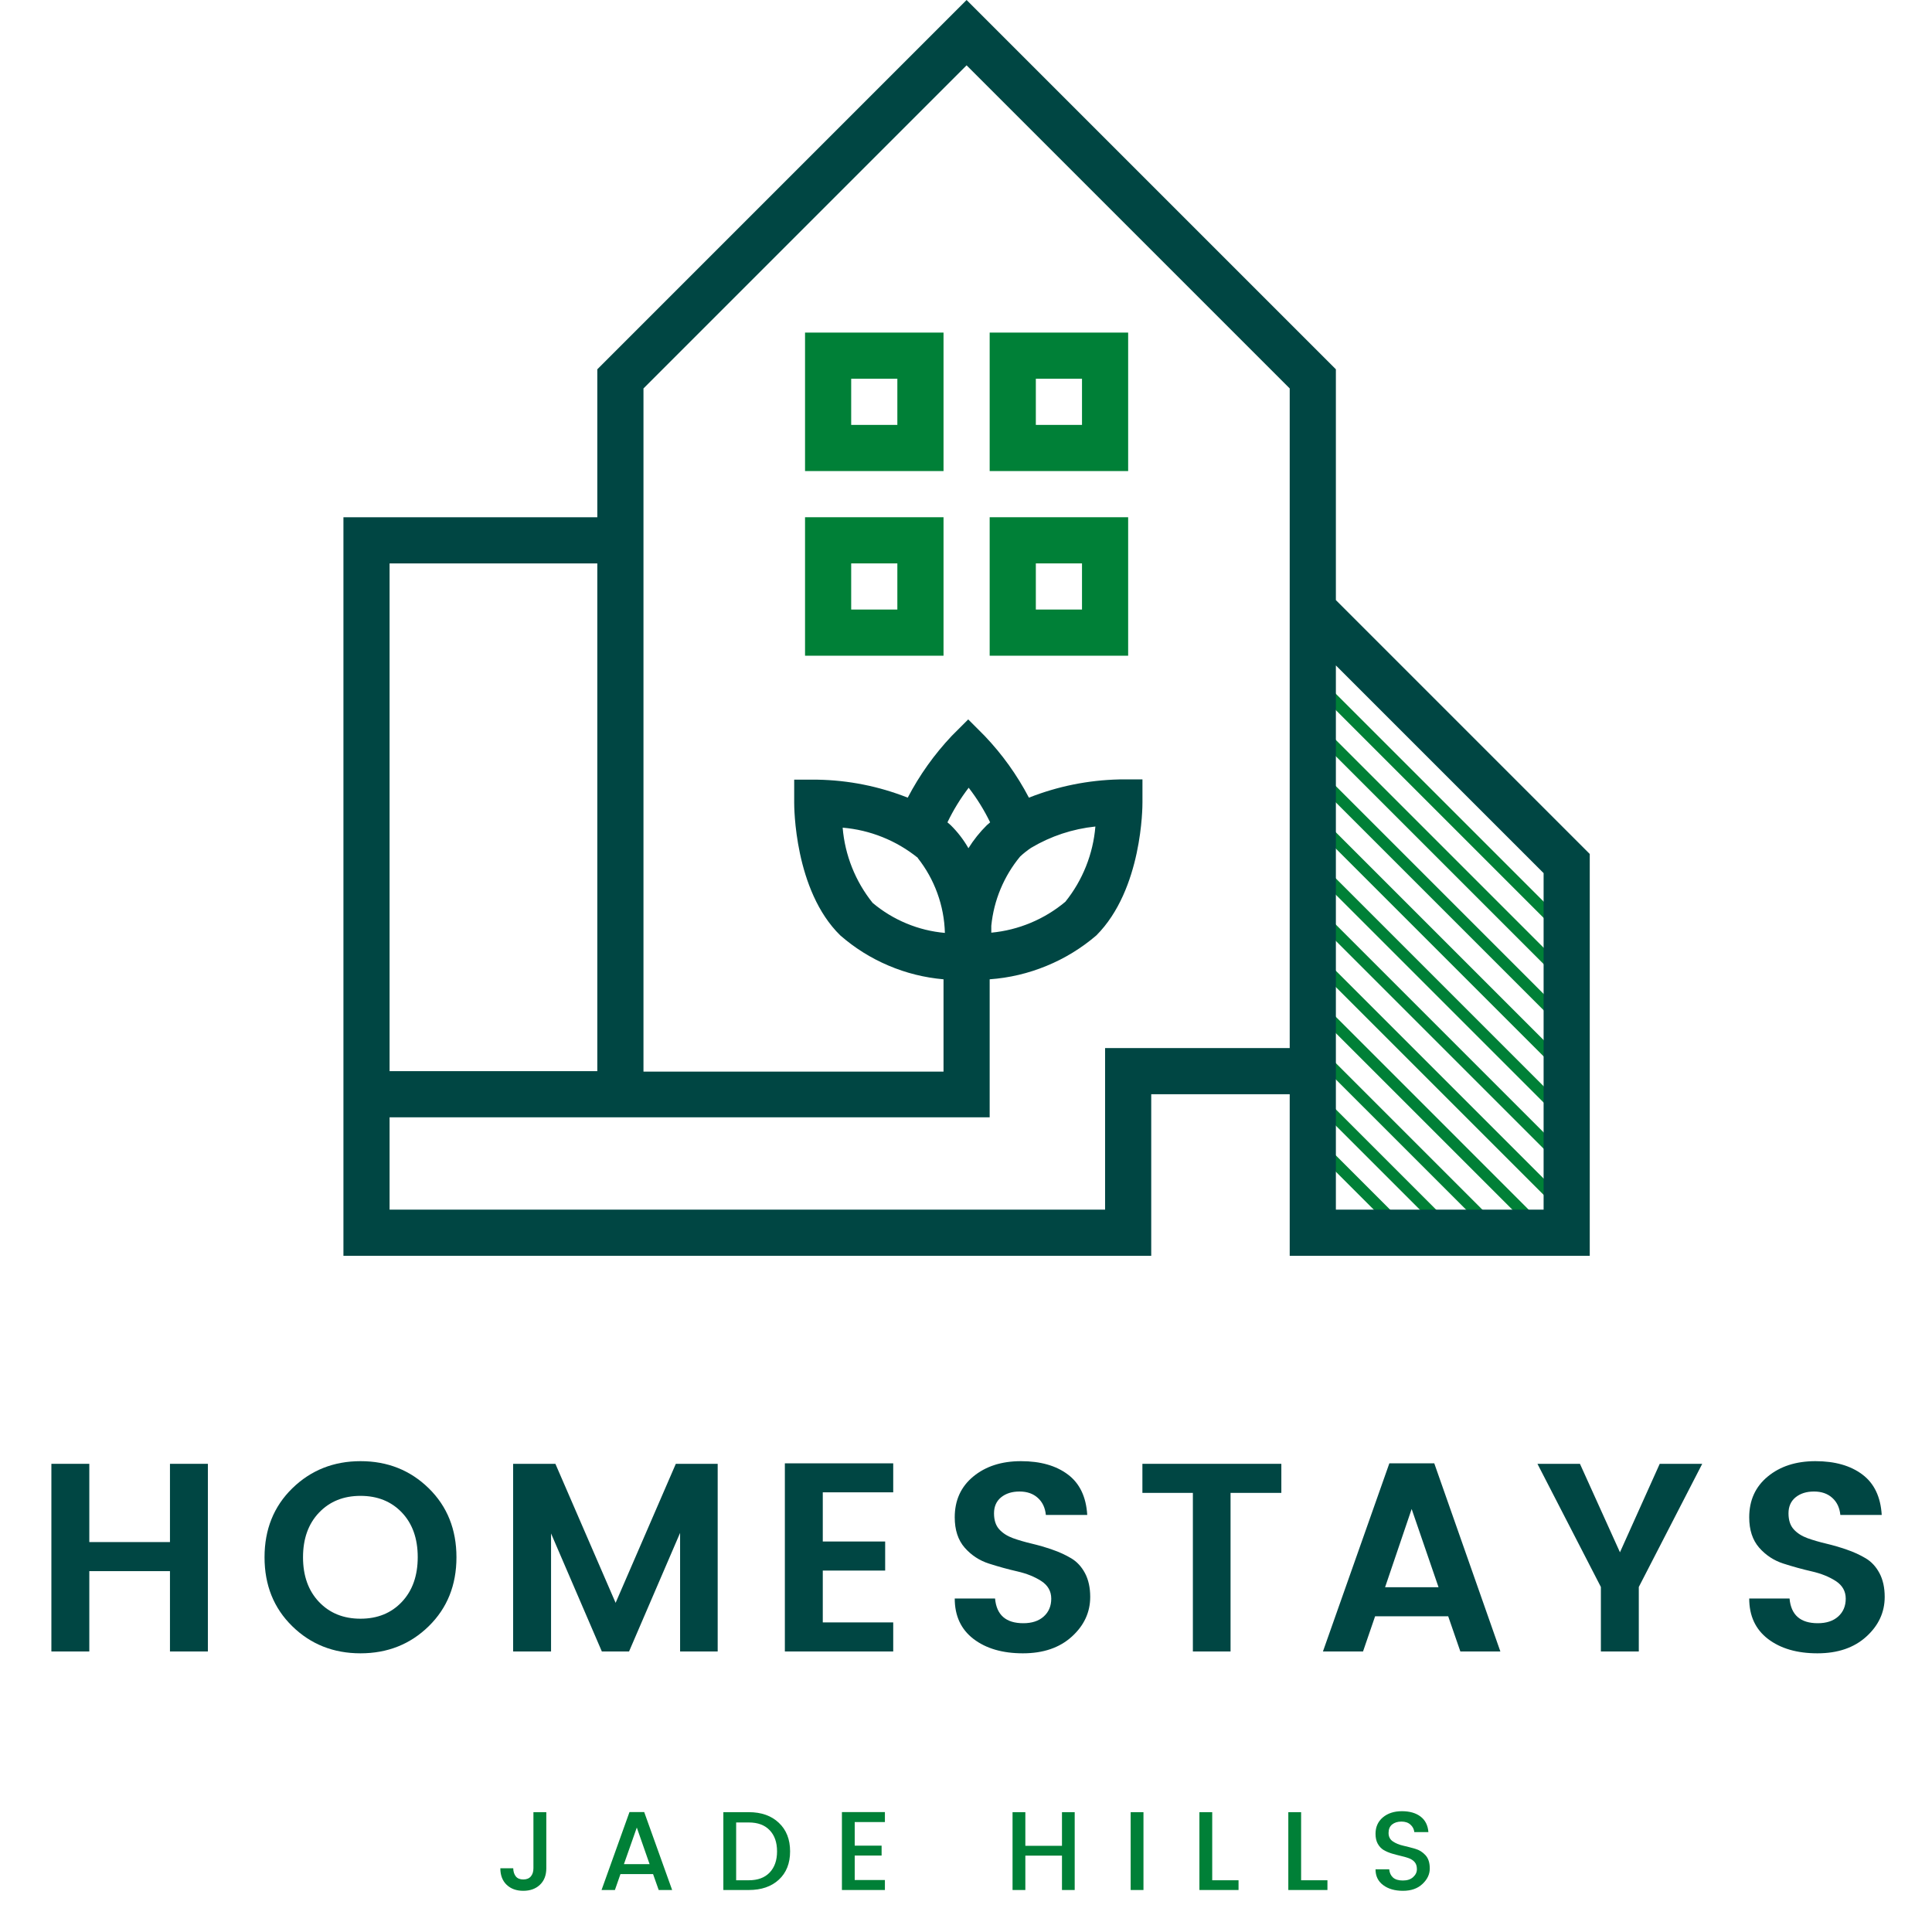
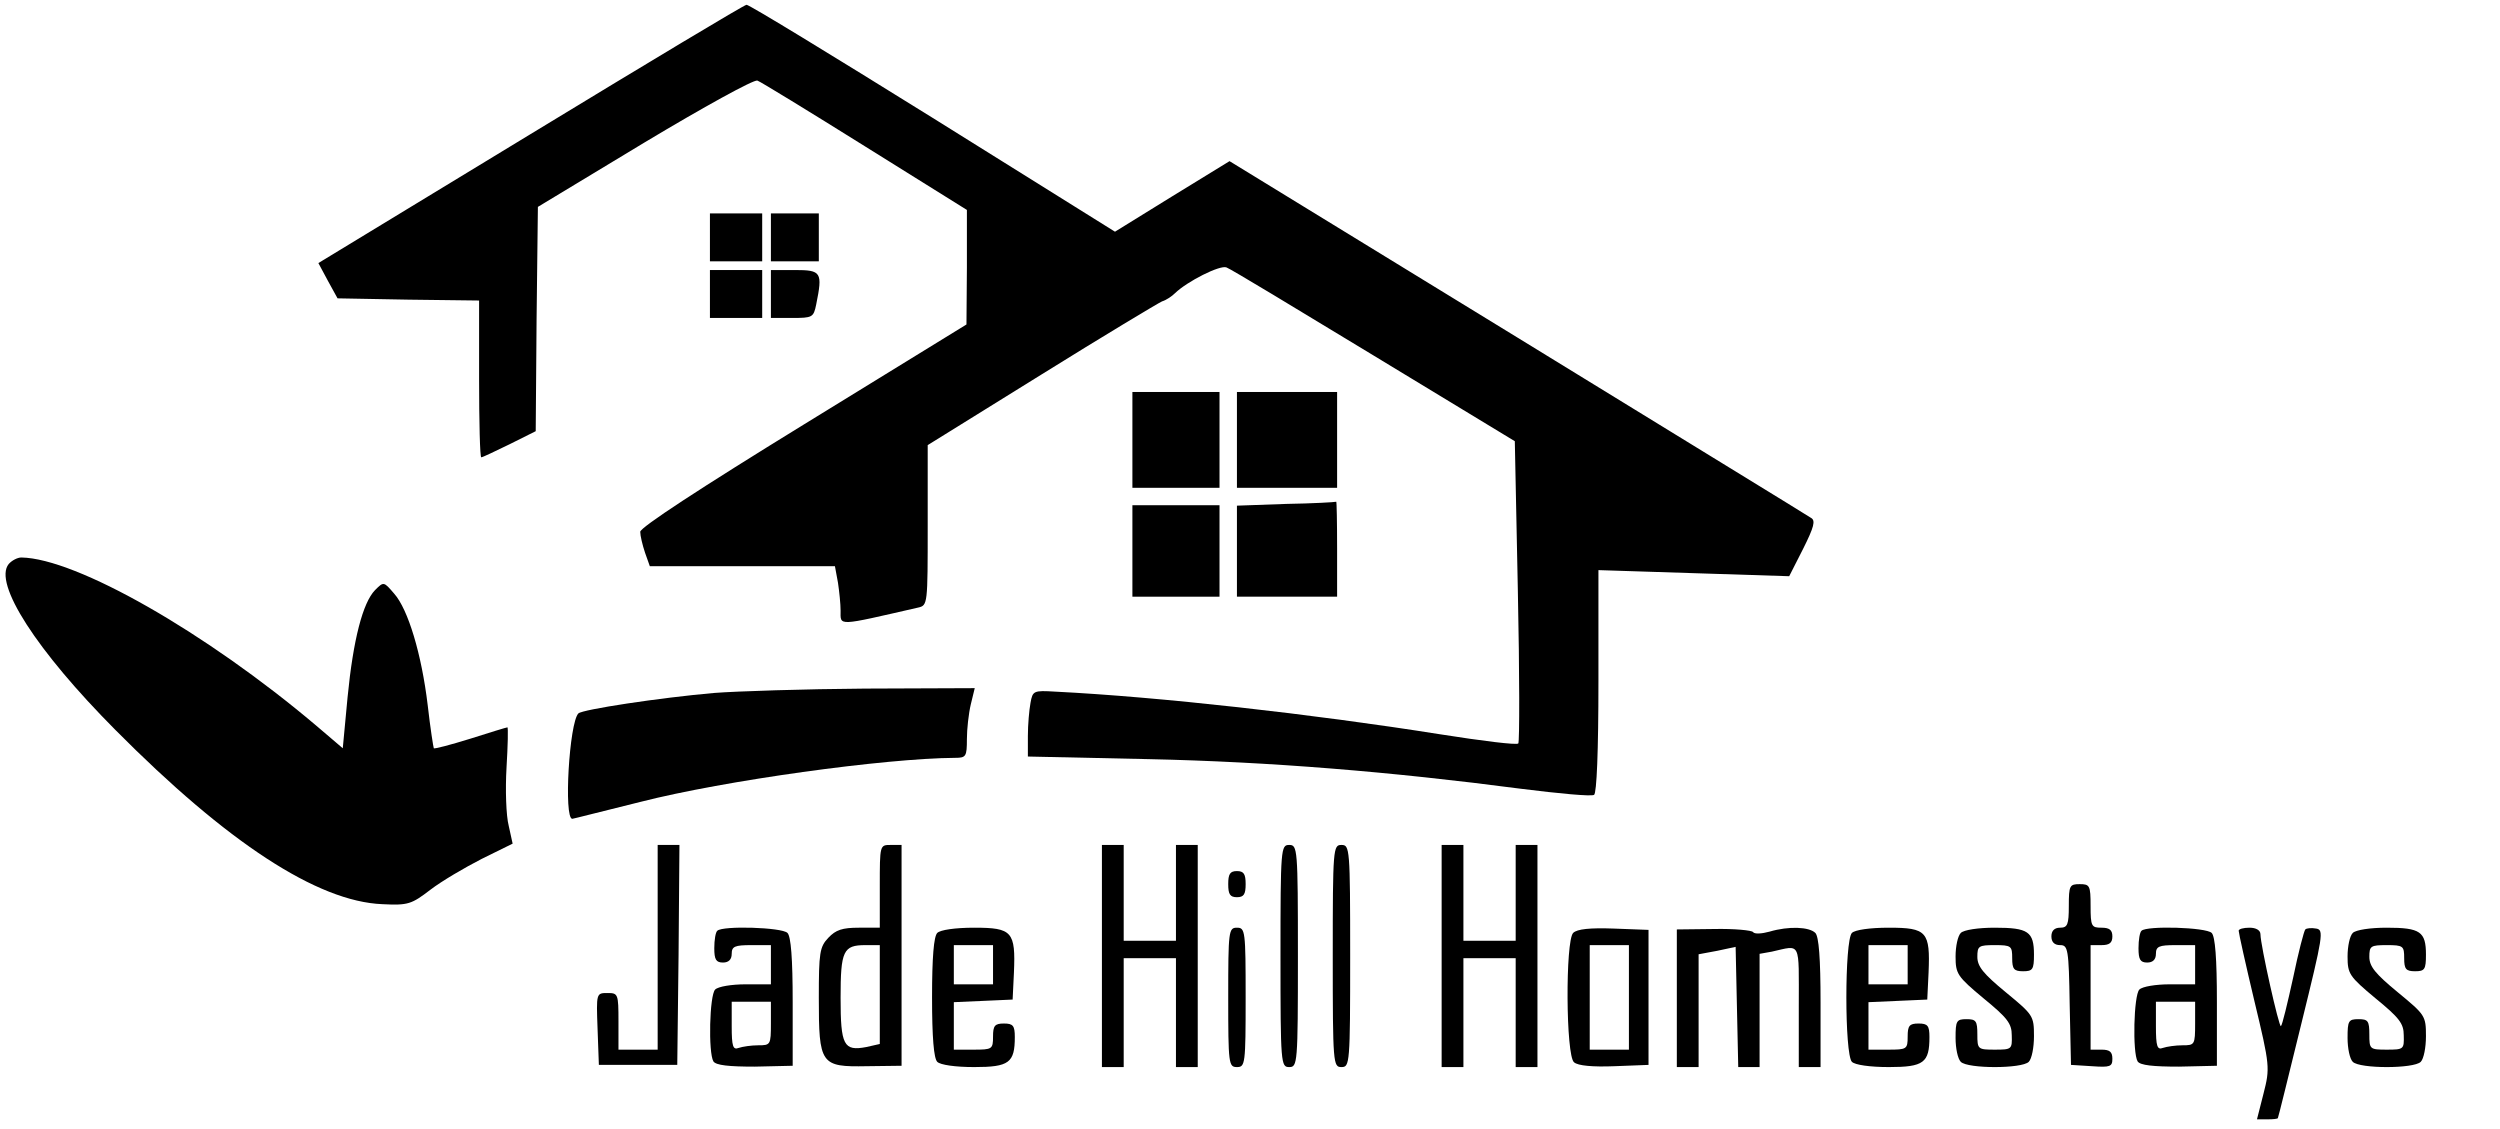
- <svg xmlns="http://www.w3.org/2000/svg" xmlns:xlink="http://www.w3.org/1999/xlink" contentScriptType="text/ecmascript" width="375" zoomAndPan="magnify" contentStyleType="text/css" viewBox="0 0 375 375" height="375" preserveAspectRatio="xMidYMid meet" version="1.0">
-   <defs>
-     <g>
-       <g id="glyph-0-0" />
-       <g id="glyph-0-1">
-         <path d="M 26.922 -36.422 L 34.281 -36.422 L 34.281 0 L 26.922 0 L 26.922 -15.594 L 11.266 -15.594 L 11.266 0 L 3.906 0 L 3.906 -36.422 L 11.266 -36.422 L 11.266 -21.234 L 26.922 -21.234 Z M 26.922 -36.422 " />
-       </g>
-       <g id="glyph-0-2">
-         <path d="M 28.531 -9.625 C 30.582 -11.801 31.609 -14.695 31.609 -18.312 C 31.609 -21.926 30.582 -24.812 28.531 -26.969 C 26.477 -29.125 23.801 -30.203 20.5 -30.203 C 17.195 -30.203 14.508 -29.113 12.438 -26.938 C 10.375 -24.77 9.344 -21.883 9.344 -18.281 C 9.344 -14.688 10.375 -11.801 12.438 -9.625 C 14.508 -7.445 17.195 -6.359 20.5 -6.359 C 23.801 -6.359 26.477 -7.445 28.531 -9.625 Z M 20.5 0.359 C 15.25 0.359 10.832 -1.395 7.25 -4.906 C 3.664 -8.414 1.875 -12.875 1.875 -18.281 C 1.875 -23.695 3.672 -28.16 7.266 -31.672 C 10.867 -35.18 15.285 -36.938 20.516 -36.938 C 25.754 -36.938 30.164 -35.18 33.75 -31.672 C 37.332 -28.16 39.125 -23.695 39.125 -18.281 C 39.125 -12.875 37.332 -8.414 33.75 -4.906 C 30.164 -1.395 25.75 0.359 20.5 0.359 Z M 20.5 0.359 " />
-       </g>
-       <g id="glyph-0-3">
-         <path d="M 43.609 -36.422 L 43.609 0 L 36.312 0 L 36.312 -23.016 L 26.406 0 L 21.125 0 L 11.266 -22.906 L 11.266 0 L 3.906 0 L 3.906 -36.422 L 12.109 -36.422 L 23.797 -9.438 L 35.484 -36.422 Z M 43.609 -36.422 " />
-       </g>
-       <g id="glyph-0-4">
-         <path d="M 24.938 -36.516 L 24.938 -30.891 L 11.266 -30.891 L 11.266 -21.344 L 23.375 -21.344 L 23.375 -15.703 L 11.266 -15.703 L 11.266 -5.641 L 24.938 -5.641 L 24.938 0 L 3.906 0 L 3.906 -36.516 Z M 24.938 -36.516 " />
-       </g>
-       <g id="glyph-0-5">
-         <path d="M 15.703 -31.047 C 14.242 -31.047 13.051 -30.672 12.125 -29.922 C 11.207 -29.172 10.75 -28.133 10.75 -26.812 C 10.75 -25.488 11.086 -24.453 11.766 -23.703 C 12.441 -22.961 13.336 -22.391 14.453 -21.984 C 15.566 -21.586 16.785 -21.234 18.109 -20.922 C 19.43 -20.609 20.75 -20.223 22.062 -19.766 C 23.383 -19.316 24.602 -18.758 25.719 -18.094 C 26.832 -17.438 27.727 -16.473 28.406 -15.203 C 29.082 -13.93 29.422 -12.395 29.422 -10.594 C 29.422 -7.602 28.227 -5.031 25.844 -2.875 C 23.469 -0.719 20.305 0.359 16.359 0.359 C 12.41 0.359 9.219 -0.566 6.781 -2.422 C 4.344 -4.285 3.125 -6.906 3.125 -10.281 L 10.953 -10.281 C 11.234 -7.082 13.062 -5.484 16.438 -5.484 C 18.102 -5.484 19.422 -5.914 20.391 -6.781 C 21.367 -7.656 21.859 -8.812 21.859 -10.25 C 21.859 -11.695 21.211 -12.836 19.922 -13.672 C 18.641 -14.504 17.082 -15.129 15.25 -15.547 C 13.426 -15.961 11.594 -16.469 9.75 -17.062 C 7.906 -17.656 6.336 -18.688 5.047 -20.156 C 3.766 -21.633 3.125 -23.594 3.125 -26.031 C 3.125 -29.332 4.32 -31.973 6.719 -33.953 C 9.125 -35.941 12.211 -36.938 15.984 -36.938 C 19.766 -36.938 22.801 -36.07 25.094 -34.344 C 27.383 -32.625 28.633 -30.008 28.844 -26.5 L 20.812 -26.5 C 20.676 -27.895 20.156 -29 19.25 -29.812 C 18.344 -30.633 17.16 -31.047 15.703 -31.047 Z M 15.703 -31.047 " />
-       </g>
-       <g id="glyph-0-6">
-         <path d="M 1.781 -30.781 L 1.781 -36.422 L 28.75 -36.422 L 28.75 -30.781 L 18.891 -30.781 L 18.891 0 L 11.578 0 L 11.578 -30.781 Z M 1.781 -30.781 " />
-       </g>
-       <g id="glyph-0-7">
-         <path d="M 27.812 0 L 25.453 -6.828 L 11.266 -6.828 L 8.922 0 L 1.141 0 L 14.031 -36.516 L 22.75 -36.516 L 35.578 0 Z M 13.203 -12.469 L 23.578 -12.469 L 18.359 -27.656 Z M 13.203 -12.469 " />
-       </g>
-       <g id="glyph-0-8">
-         <path d="M 20.453 0 L 13.094 0 L 13.094 -12.516 L 0.781 -36.422 L 9.031 -36.422 L 16.797 -19.25 L 24.516 -36.422 L 32.766 -36.422 L 20.453 -12.516 Z M 20.453 0 " />
-       </g>
-       <g id="glyph-1-0" />
-       <g id="glyph-1-1">
-         <path d="M 7.375 -4.219 L 7.375 -15.109 L 9.875 -15.109 L 9.875 -4.219 C 9.875 -2.863 9.461 -1.797 8.641 -1.016 C 7.816 -0.234 6.738 0.156 5.406 0.156 C 4.07 0.156 2.992 -0.234 2.172 -1.016 C 1.359 -1.797 0.953 -2.863 0.953 -4.219 L 3.453 -4.219 C 3.473 -3.551 3.645 -3.02 3.969 -2.625 C 4.289 -2.238 4.77 -2.047 5.406 -2.047 C 6.051 -2.047 6.539 -2.242 6.875 -2.641 C 7.207 -3.035 7.375 -3.562 7.375 -4.219 Z M 7.375 -4.219 " />
-       </g>
-       <g id="glyph-1-2">
-         <path d="M 11.828 0 L 10.734 -3.094 L 4.406 -3.094 L 3.328 0 L 0.734 0 L 6.156 -15.125 L 9.016 -15.125 L 14.438 0 Z M 5.078 -5.016 L 10.062 -5.016 L 7.578 -12.125 Z M 5.078 -5.016 " />
-       </g>
-       <g id="glyph-1-3">
-         <path d="M 4.109 -1.891 L 6.562 -1.891 C 8.312 -1.891 9.66 -2.391 10.609 -3.391 C 11.566 -4.391 12.047 -5.758 12.047 -7.5 C 12.047 -9.25 11.566 -10.617 10.609 -11.609 C 9.66 -12.609 8.312 -13.109 6.562 -13.109 L 4.109 -13.109 Z M 6.562 -15.109 C 9 -15.109 10.941 -14.422 12.391 -13.047 C 13.848 -11.68 14.578 -9.832 14.578 -7.5 C 14.578 -5.176 13.848 -3.344 12.391 -2 C 10.941 -0.664 9 0 6.562 0 L 1.625 0 L 1.625 -15.109 Z M 6.562 -15.109 " />
-       </g>
-       <g id="glyph-1-4">
-         <path d="M 9.969 -15.125 L 9.969 -13.188 L 4.109 -13.188 L 4.109 -8.609 L 9.328 -8.609 L 9.328 -6.688 L 4.109 -6.688 L 4.109 -1.938 L 9.969 -1.938 L 9.969 0 L 1.625 0 L 1.625 -15.125 Z M 9.969 -15.125 " />
-       </g>
-       <g id="glyph-1-5" />
-       <g id="glyph-1-6">
-         <path d="M 11.219 -15.109 L 13.688 -15.109 L 13.688 0 L 11.219 0 L 11.219 -6.672 L 4.109 -6.672 L 4.109 0 L 1.625 0 L 1.625 -15.109 L 4.109 -15.109 L 4.109 -8.578 L 11.219 -8.578 Z M 11.219 -15.109 " />
-       </g>
-       <g id="glyph-1-7">
-         <path d="M 1.625 0 L 1.625 -15.109 L 4.109 -15.109 L 4.109 0 Z M 1.625 0 " />
-       </g>
-       <g id="glyph-1-8">
-         <path d="M 1.625 -15.109 L 4.109 -15.109 L 4.109 -1.891 L 9.219 -1.891 L 9.219 0 L 1.625 0 Z M 1.625 -15.109 " />
-       </g>
-       <g id="glyph-1-9">
-         <path d="M 6.328 -13.281 C 5.586 -13.281 4.984 -13.094 4.516 -12.719 C 4.055 -12.344 3.828 -11.797 3.828 -11.078 C 3.828 -10.359 4.102 -9.812 4.656 -9.438 C 5.207 -9.062 5.875 -8.785 6.656 -8.609 C 7.438 -8.43 8.219 -8.227 9 -8 C 9.781 -7.781 10.445 -7.363 11 -6.75 C 11.551 -6.145 11.828 -5.285 11.828 -4.172 C 11.828 -3.055 11.352 -2.055 10.406 -1.172 C 9.469 -0.285 8.207 0.156 6.625 0.156 C 5.051 0.156 3.77 -0.211 2.781 -0.953 C 1.789 -1.691 1.297 -2.711 1.297 -4.016 L 3.953 -4.016 C 4.016 -3.348 4.258 -2.816 4.688 -2.422 C 5.125 -2.035 5.766 -1.844 6.609 -1.844 C 7.453 -1.844 8.113 -2.062 8.594 -2.5 C 9.082 -2.938 9.328 -3.453 9.328 -4.047 C 9.328 -4.641 9.176 -5.102 8.875 -5.438 C 8.582 -5.77 8.195 -6.02 7.719 -6.188 C 7.25 -6.352 6.734 -6.5 6.172 -6.625 C 5.609 -6.758 5.039 -6.91 4.469 -7.078 C 3.895 -7.254 3.367 -7.477 2.891 -7.75 C 2.422 -8.031 2.035 -8.438 1.734 -8.969 C 1.441 -9.5 1.297 -10.145 1.297 -10.906 C 1.297 -12.227 1.77 -13.289 2.719 -14.094 C 3.676 -14.895 4.91 -15.297 6.422 -15.297 C 7.93 -15.297 9.141 -14.945 10.047 -14.25 C 10.953 -13.562 11.457 -12.555 11.562 -11.234 L 8.828 -11.234 C 8.766 -11.816 8.516 -12.301 8.078 -12.688 C 7.648 -13.082 7.066 -13.281 6.328 -13.281 Z M 6.328 -13.281 " />
-       </g>
-     </g>
-     <clipPath id="clip-0">
-       <path d="M 66 0 L 309 0 L 309 243.75 L 66 243.75 Z M 66 0 " clip-rule="nonzero" />
-     </clipPath>
-   </defs>
-   <path fill="rgb(0%, 50.2%, 21.57%)" d="M 254.012 132.559 L 255.598 130.977 L 304.887 180.266 L 303.305 181.848 Z M 254.012 132.559 " fill-opacity="1" fill-rule="nonzero" />
-   <path fill="rgb(0%, 50.2%, 21.57%)" d="M 254.031 141.539 L 255.617 139.953 L 304.906 189.242 L 303.32 190.828 Z M 254.031 141.539 " fill-opacity="1" fill-rule="nonzero" />
-   <path fill="rgb(0%, 50.2%, 21.57%)" d="M 254.051 150.52 L 255.637 148.934 L 304.926 198.227 L 303.34 199.809 Z M 254.051 150.52 " fill-opacity="1" fill-rule="nonzero" />
-   <path fill="rgb(0%, 50.2%, 21.57%)" d="M 254.027 159.453 L 255.609 157.867 L 304.898 207.156 L 303.316 208.742 Z M 254.027 159.453 " fill-opacity="1" fill-rule="nonzero" />
-   <path fill="rgb(0%, 50.2%, 21.57%)" d="M 254.043 168.43 L 255.629 166.848 L 304.918 216.137 L 303.336 217.719 Z M 254.043 168.43 " fill-opacity="1" fill-rule="nonzero" />
-   <path fill="rgb(0%, 50.2%, 21.57%)" d="M 254.02 177.363 L 255.602 175.777 L 304.891 225.07 L 303.309 226.652 Z M 254.02 177.363 " fill-opacity="1" fill-rule="nonzero" />
-   <path fill="rgb(0%, 50.2%, 21.57%)" d="M 254.039 186.34 L 255.621 184.758 L 304.91 234.047 L 303.328 235.633 Z M 254.039 186.34 " fill-opacity="1" fill-rule="nonzero" />
-   <path fill="rgb(0%, 50.2%, 21.57%)" d="M 254.004 195.254 L 255.59 193.668 L 300.379 238.461 L 298.797 240.043 Z M 254.004 195.254 " fill-opacity="1" fill-rule="nonzero" />
-   <path fill="rgb(0%, 50.2%, 21.57%)" d="M 254.02 204.25 L 255.602 202.668 L 291.43 238.496 L 289.848 240.078 Z M 254.02 204.25 " fill-opacity="1" fill-rule="nonzero" />
-   <path fill="rgb(0%, 50.2%, 21.57%)" d="M 254.008 213.215 L 255.59 211.633 L 282.484 238.527 L 280.902 240.109 Z M 254.008 213.215 " fill-opacity="1" fill-rule="nonzero" />
-   <path fill="rgb(0%, 50.2%, 21.57%)" d="M 254.023 222.168 L 255.609 220.582 L 273.539 238.512 L 271.953 240.098 Z M 254.023 222.168 " fill-opacity="1" fill-rule="nonzero" />
-   <g clip-path="url(#clip-0)">
-     <path fill="rgb(0%, 27.449%, 26.27%)" d="M 259.293 116.477 L 259.293 71.68 L 187.613 0 L 115.938 71.68 L 115.938 100.395 L 66.66 100.395 L 66.66 243.75 L 223.453 243.75 L 223.453 212.391 L 250.332 212.391 L 250.332 243.75 L 308.57 243.75 L 308.57 165.754 Z M 115.938 109.355 L 115.938 207.91 L 75.617 207.91 L 75.617 109.355 Z M 214.496 203.43 L 214.496 234.789 L 75.617 234.789 L 75.617 216.871 L 192.094 216.871 L 192.094 190.082 C 195.91 189.805 199.586 188.938 203.125 187.48 C 206.664 186.027 209.887 184.055 212.793 181.57 C 221.75 172.609 221.75 156.48 221.75 155.766 L 221.75 151.285 L 217.273 151.285 C 211.207 151.426 205.355 152.605 199.711 154.824 C 197.406 150.418 194.539 146.418 191.109 142.82 L 187.93 139.637 L 184.746 142.82 C 181.344 146.426 178.488 150.426 176.191 154.824 C 170.547 152.602 164.695 151.438 158.629 151.332 L 154.152 151.332 L 154.152 155.809 C 154.152 156.48 154.152 172.832 163.109 181.57 C 165.914 184.012 169.023 185.961 172.445 187.414 C 175.867 188.871 179.43 189.758 183.137 190.082 L 183.137 208 L 124.898 208 L 124.898 75.395 L 187.613 12.68 L 250.332 75.395 L 250.332 203.43 Z M 192.41 181.031 L 192.41 179.688 C 192.656 177.219 193.254 174.84 194.207 172.551 C 195.164 170.262 196.43 168.16 198.008 166.25 C 198.68 165.625 199.398 165.055 200.16 164.547 C 204.012 162.273 208.164 160.898 212.613 160.426 C 212.391 163.094 211.785 165.672 210.793 168.16 C 209.801 170.648 208.465 172.938 206.789 175.027 C 204.75 176.734 202.504 178.098 200.055 179.121 C 197.602 180.145 195.055 180.781 192.41 181.031 Z M 191.559 160.156 C 190.188 161.508 188.992 163.004 187.973 164.637 C 187.027 162.984 185.879 161.492 184.523 160.156 L 183.898 159.617 C 185.039 157.238 186.414 154.996 188.02 152.898 C 189.641 154.992 191.027 157.234 192.184 159.617 Z M 178.117 166.516 C 179.762 168.594 181.035 170.879 181.938 173.367 C 182.844 175.859 183.332 178.43 183.402 181.078 C 180.824 180.848 178.336 180.238 175.945 179.242 C 173.555 178.25 171.367 176.918 169.383 175.254 C 167.707 173.164 166.371 170.875 165.379 168.387 C 164.387 165.898 163.781 163.316 163.559 160.648 C 166.23 160.875 168.812 161.488 171.301 162.488 C 173.789 163.488 176.074 164.832 178.164 166.516 Z M 299.613 234.789 L 259.293 234.789 L 259.293 129.156 L 299.613 169.473 Z M 299.613 234.789 " fill-opacity="1" fill-rule="nonzero" />
-   </g>
-   <path fill="rgb(0%, 50.2%, 21.57%)" d="M 183.137 91.434 L 156.258 91.434 L 156.258 64.555 L 183.137 64.555 Z M 165.215 82.473 L 174.176 82.473 L 174.176 73.516 L 165.215 73.516 Z M 165.215 82.473 " fill-opacity="1" fill-rule="nonzero" />
-   <path fill="rgb(0%, 50.2%, 21.57%)" d="M 218.973 91.434 L 192.094 91.434 L 192.094 64.555 L 218.973 64.555 Z M 201.055 82.473 L 210.016 82.473 L 210.016 73.516 L 201.055 73.516 Z M 201.055 82.473 " fill-opacity="1" fill-rule="nonzero" />
-   <path fill="rgb(0%, 50.2%, 21.57%)" d="M 183.137 127.273 L 156.258 127.273 L 156.258 100.395 L 183.137 100.395 Z M 165.215 118.312 L 174.176 118.312 L 174.176 109.355 L 165.215 109.355 Z M 165.215 118.312 " fill-opacity="1" fill-rule="nonzero" />
-   <path fill="rgb(0%, 50.2%, 21.57%)" d="M 218.973 127.273 L 192.094 127.273 L 192.094 100.395 L 218.973 100.395 Z M 201.055 118.312 L 210.016 118.312 L 210.016 109.355 L 201.055 109.355 Z M 201.055 118.312 " fill-opacity="1" fill-rule="nonzero" />
-   <g fill="rgb(0%, 27.449%, 26.27%)" fill-opacity="1">
-     <use x="6.068" y="320.549" xlink:href="#glyph-0-1" xlink:type="simple" xlink:actuate="onLoad" xlink:show="embed" />
-   </g>
-   <g fill="rgb(0%, 27.449%, 26.27%)" fill-opacity="1">
-     <use x="49.472" y="320.549" xlink:href="#glyph-0-2" xlink:type="simple" xlink:actuate="onLoad" xlink:show="embed" />
-   </g>
-   <g fill="rgb(0%, 27.449%, 26.27%)" fill-opacity="1">
-     <use x="95.693" y="320.549" xlink:href="#glyph-0-3" xlink:type="simple" xlink:actuate="onLoad" xlink:show="embed" />
-   </g>
-   <g fill="rgb(0%, 27.449%, 26.27%)" fill-opacity="1">
-     <use x="148.435" y="320.549" xlink:href="#glyph-0-4" xlink:type="simple" xlink:actuate="onLoad" xlink:show="embed" />
-   </g>
-   <g fill="rgb(0%, 27.449%, 26.27%)" fill-opacity="1">
-     <use x="182.188" y="320.549" xlink:href="#glyph-0-5" xlink:type="simple" xlink:actuate="onLoad" xlink:show="embed" />
-   </g>
-   <g fill="rgb(0%, 27.449%, 26.27%)" fill-opacity="1">
-     <use x="219.958" y="320.549" xlink:href="#glyph-0-6" xlink:type="simple" xlink:actuate="onLoad" xlink:show="embed" />
-   </g>
-   <g fill="rgb(0%, 27.449%, 26.27%)" fill-opacity="1">
-     <use x="255.641" y="320.549" xlink:href="#glyph-0-7" xlink:type="simple" xlink:actuate="onLoad" xlink:show="embed" />
-   </g>
-   <g fill="rgb(0%, 27.449%, 26.27%)" fill-opacity="1">
-     <use x="297.636" y="320.549" xlink:href="#glyph-0-8" xlink:type="simple" xlink:actuate="onLoad" xlink:show="embed" />
-   </g>
-   <g fill="rgb(0%, 27.449%, 26.27%)" fill-opacity="1">
-     <use x="336.397" y="320.549" xlink:href="#glyph-0-5" xlink:type="simple" xlink:actuate="onLoad" xlink:show="embed" />
-   </g>
-   <g fill="rgb(0%, 50.2%, 21.57%)" fill-opacity="1">
-     <use x="96.163" y="366.849" xlink:href="#glyph-1-1" xlink:type="simple" xlink:actuate="onLoad" xlink:show="embed" />
-   </g>
-   <g fill="rgb(0%, 50.2%, 21.57%)" fill-opacity="1">
-     <use x="116.025" y="366.849" xlink:href="#glyph-1-2" xlink:type="simple" xlink:actuate="onLoad" xlink:show="embed" />
-   </g>
-   <g fill="rgb(0%, 50.2%, 21.57%)" fill-opacity="1">
-     <use x="138.778" y="366.849" xlink:href="#glyph-1-3" xlink:type="simple" xlink:actuate="onLoad" xlink:show="embed" />
-   </g>
-   <g fill="rgb(0%, 50.2%, 21.57%)" fill-opacity="1">
-     <use x="161.791" y="366.849" xlink:href="#glyph-1-4" xlink:type="simple" xlink:actuate="onLoad" xlink:show="embed" />
-   </g>
-   <g fill="rgb(0%, 50.2%, 21.57%)" fill-opacity="1">
-     <use x="180.784" y="366.849" xlink:href="#glyph-1-5" xlink:type="simple" xlink:actuate="onLoad" xlink:show="embed" />
-   </g>
-   <g fill="rgb(0%, 50.2%, 21.57%)" fill-opacity="1">
-     <use x="194.91" y="366.849" xlink:href="#glyph-1-6" xlink:type="simple" xlink:actuate="onLoad" xlink:show="embed" />
-   </g>
-   <g fill="rgb(0%, 50.2%, 21.57%)" fill-opacity="1">
-     <use x="217.837" y="366.849" xlink:href="#glyph-1-7" xlink:type="simple" xlink:actuate="onLoad" xlink:show="embed" />
-   </g>
-   <g fill="rgb(0%, 50.2%, 21.57%)" fill-opacity="1">
-     <use x="231.181" y="366.849" xlink:href="#glyph-1-8" xlink:type="simple" xlink:actuate="onLoad" xlink:show="embed" />
-   </g>
-   <g fill="rgb(0%, 50.2%, 21.57%)" fill-opacity="1">
-     <use x="248.436" y="366.849" xlink:href="#glyph-1-8" xlink:type="simple" xlink:actuate="onLoad" xlink:show="embed" />
-   </g>
-   <g fill="rgb(0%, 50.2%, 21.57%)" fill-opacity="1">
-     <use x="265.691" y="366.849" xlink:href="#glyph-1-9" xlink:type="simple" xlink:actuate="onLoad" xlink:show="embed" />
+ <svg xmlns="http://www.w3.org/2000/svg" version="1.0" width="574pt" height="259pt" viewBox="0 0 574 259" preserveAspectRatio="xMidYMid meet">
+   <g transform="translate(0,259) scale(0.1,-0.1)" fill="#000000" stroke="none">
+     <path d="M1218 2282 l-487 -296 22 -41 22 -40 163 -3 162 -2 0 -180 c0 -99 2 -180 5 -180 3 0 32 14 65 30 l60 30 2 258 3 257 245 148 c135 81 251 145 259 142 8 -3 119 -71 247 -151 l234 -146 0 -132 -1 -131 -374 -230 c-239 -147 -375 -236 -375 -246 0 -9 5 -30 11 -48 l11 -31 213 0 212 0 7 -38 c3 -20 6 -49 6 -64 0 -36 -10 -36 178 7 22 5 22 7 22 189 l0 184 261 162 c143 89 268 164 277 168 10 3 23 12 30 19 28 27 103 65 118 59 9 -3 161 -95 339 -203 l323 -196 7 -344 c4 -189 4 -347 1 -350 -4 -4 -84 6 -179 21 -296 47 -646 86 -884 98 -50 3 -52 2 -57 -26 -3 -16 -6 -50 -6 -76 l0 -47 278 -6 c277 -6 557 -29 854 -68 87 -11 162 -18 168 -14 6 4 10 99 10 261 l0 255 219 -7 219 -7 32 63 c25 50 29 65 18 71 -7 5 -311 191 -674 414 l-661 405 -132 -81 -131 -81 -418 261 c-230 143 -423 261 -428 260 -5 0 -228 -134 -496 -297z" />
+     <path d="M1630 2045 l0 -55 60 0 60 0 0 55 0 55 -60 0 -60 0 0 -55z" />
+     <path d="M1770 2045 l0 -55 55 0 55 0 0 55 0 55 -55 0 -55 0 0 -55z" />
+     <path d="M1630 1915 l0 -55 60 0 60 0 0 55 0 55 -60 0 -60 0 0 -55z" />
+     <path d="M1770 1915 l0 -55 49 0 c46 0 49 1 55 31 15 74 12 79 -49 79 l-55 0 0 -55z" />
+     <path d="M2600 1580 l0 -110 100 0 100 0 0 110 0 110 -100 0 -100 0 0 -110z" />
+     <path d="M2840 1580 l0 -110 115 0 115 0 0 110 0 110 -115 0 -115 0 0 -110z" />
+     <path d="M2953 1433 l-113 -4 0 -104 0 -105 115 0 115 0 0 110 c0 61 -1 109 -2 108 -2 -1 -54 -4 -115 -5z" />
+     <path d="M2600 1325 l0 -105 100 0 100 0 0 105 0 105 -100 0 -100 0 0 -105z" />
+     <path d="M20 1295 c-36 -44 64 -199 245 -381 257 -259 464 -394 613 -400 59 -3 67 0 110 33 26 20 79 51 118 71 l71 35 -9 41 c-6 23 -8 83 -5 134 3 50 4 92 2 92 -2 0 -41 -12 -85 -26 -45 -14 -83 -24 -84 -22 -1 2 -8 46 -14 99 -14 117 -45 220 -77 256 -24 28 -24 28 -44 8 -28 -29 -50 -113 -63 -246 l-11 -117 -61 52 c-253 214 -551 384 -677 386 -9 0 -22 -7 -29 -15z" />
+     <path d="M1640 999 c-126 -11 -303 -38 -312 -47 -21 -21 -34 -242 -14 -242 2 0 72 18 157 39 192 49 561 100 722 101 25 0 27 3 27 43 0 23 4 59 9 80 l9 37 -252 -1 c-138 -1 -294 -6 -346 -10z" />
+     <path d="M1510 415 l0 -235 -45 0 -45 0 0 65 c0 63 -1 65 -25 65 -26 0 -26 0 -23 -82 l3 -83 90 0 90 0 3 253 2 252 -25 0 -25 0 0 -235z" />
+     <path d="M2020 555 l0 -95 -48 0 c-38 0 -53 -5 -70 -23 -20 -21 -22 -34 -22 -138 0 -153 4 -159 110 -157 l80 1 0 253 0 254 -25 0 c-25 0 -25 0 -25 -95z m0 -249 l0 -113 -31 -7 c-52 -10 -59 4 -59 113 0 108 6 121 57 121 l33 0 0 -114z" />
+     <path d="M2530 395 l0 -255 25 0 25 0 0 125 0 125 60 0 60 0 0 -125 0 -125 25 0 25 0 0 255 0 255 -25 0 -25 0 0 -110 0 -110 -60 0 -60 0 0 110 0 110 -25 0 -25 0 0 -255z" />
+     <path d="M2940 395 c0 -248 1 -255 20 -255 19 0 20 7 20 255 0 248 -1 255 -20 255 -19 0 -20 -7 -20 -255z" />
+     <path d="M3060 395 c0 -248 1 -255 20 -255 19 0 20 7 20 255 0 248 -1 255 -20 255 -19 0 -20 -7 -20 -255z" />
+     <path d="M3310 395 l0 -255 25 0 25 0 0 125 0 125 60 0 60 0 0 -125 0 -125 25 0 25 0 0 255 0 255 -25 0 -25 0 0 -110 0 -110 -60 0 -60 0 0 110 0 110 -25 0 -25 0 0 -255z" />
+     <path d="M2820 560 c0 -23 4 -30 20 -30 16 0 20 7 20 30 0 23 -4 30 -20 30 -16 0 -20 -7 -20 -30z" />
+     <path d="M4750 510 c0 -43 -3 -50 -20 -50 -13 0 -20 -7 -20 -20 0 -13 7 -20 20 -20 18 0 20 -8 22 -137 l3 -138 48 -3 c42 -3 47 -1 47 17 0 16 -6 21 -25 21 l-25 0 0 120 0 120 25 0 c18 0 25 5 25 20 0 15 -7 20 -25 20 -23 0 -25 3 -25 50 0 47 -2 50 -25 50 -23 0 -25 -3 -25 -50z" />
+     <path d="M1647 453 c-4 -3 -7 -21 -7 -40 0 -26 4 -33 20 -33 13 0 20 7 20 20 0 17 7 20 45 20 l45 0 0 -45 0 -45 -58 0 c-32 0 -63 -5 -70 -12 -13 -13 -16 -145 -4 -165 6 -9 36 -12 95 -12 l87 2 0 146 c0 101 -4 151 -12 159 -13 13 -149 17 -161 5z m123 -213 c0 -49 -1 -50 -29 -50 -16 0 -36 -3 -45 -6 -13 -5 -16 3 -16 50 l0 56 45 0 45 0 0 -50z" />
+     <path d="M2152 448 c-8 -8 -12 -56 -12 -148 0 -92 4 -140 12 -148 7 -7 41 -12 85 -12 80 0 93 10 93 69 0 26 -4 31 -25 31 -21 0 -25 -5 -25 -30 0 -29 -2 -30 -45 -30 l-45 0 0 55 0 54 68 3 67 3 3 62 c4 94 -4 103 -91 103 -44 0 -78 -5 -85 -12z m128 -73 l0 -45 -45 0 -45 0 0 45 0 45 45 0 45 0 0 -45z" />
+     <path d="M2820 300 c0 -153 1 -160 20 -160 19 0 20 7 20 160 0 153 -1 160 -20 160 -19 0 -20 -7 -20 -160z" />
+     <path d="M3612 448 c-18 -18 -17 -282 2 -297 9 -8 43 -11 93 -9 l78 3 0 155 0 155 -80 3 c-54 2 -84 -1 -93 -10z m128 -148 l0 -120 -45 0 -45 0 0 120 0 120 45 0 45 0 0 -120z" />
+     <path d="M3850 298 l0 -158 25 0 25 0 0 129 0 130 43 8 42 9 3 -138 3 -138 24 0 25 0 0 130 0 130 28 5 c68 15 62 27 62 -126 l0 -139 25 0 25 0 0 148 c0 102 -4 152 -12 160 -14 14 -61 16 -105 3 -18 -5 -35 -6 -38 -1 -3 4 -43 8 -90 7 l-85 -1 0 -158z" />
+     <path d="M4252 448 c-17 -17 -17 -279 0 -296 7 -7 41 -12 85 -12 80 0 93 10 93 69 0 26 -4 31 -25 31 -21 0 -25 -5 -25 -30 0 -29 -2 -30 -45 -30 l-45 0 0 55 0 54 68 3 67 3 3 62 c4 94 -4 103 -91 103 -44 0 -78 -5 -85 -12z m128 -73 l0 -45 -45 0 -45 0 0 45 0 45 45 0 45 0 0 -45z" />
+     <path d="M4502 448 c-7 -7 -12 -31 -12 -54 0 -40 4 -46 64 -96 55 -45 65 -58 65 -85 1 -32 0 -33 -39 -33 -39 0 -40 1 -40 35 0 31 -3 35 -25 35 -23 0 -25 -4 -25 -43 0 -24 5 -48 12 -55 16 -16 140 -16 156 0 7 7 12 33 12 59 0 47 -2 49 -65 101 -51 42 -65 59 -65 81 0 25 3 27 40 27 38 0 40 -2 40 -30 0 -25 4 -30 25 -30 22 0 25 4 25 38 0 53 -13 62 -90 62 -38 0 -71 -5 -78 -12z" />
+     <path d="M4917 453 c-4 -3 -7 -21 -7 -40 0 -26 4 -33 20 -33 13 0 20 7 20 20 0 17 7 20 45 20 l45 0 0 -45 0 -45 -58 0 c-32 0 -63 -5 -70 -12 -13 -13 -16 -145 -4 -165 6 -9 36 -12 95 -12 l87 2 0 146 c0 101 -4 151 -12 159 -13 13 -149 17 -161 5z m123 -213 c0 -49 -1 -50 -29 -50 -16 0 -36 -3 -45 -6 -13 -5 -16 3 -16 50 l0 56 45 0 45 0 0 -50z" />
+     <path d="M5140 453 c0 -5 16 -77 36 -161 36 -150 36 -154 21 -213 l-15 -59 24 0 c13 0 24 1 24 3 1 1 25 99 54 217 50 203 52 215 34 218 -11 2 -22 1 -25 -2 -3 -3 -16 -53 -28 -111 -13 -59 -25 -109 -28 -111 -4 -5 -47 186 -47 211 0 9 -10 15 -25 15 -14 0 -25 -3 -25 -7z" />
+     <path d="M5402 448 c-7 -7 -12 -31 -12 -54 0 -40 4 -46 64 -96 55 -45 65 -58 65 -85 1 -32 0 -33 -39 -33 -39 0 -40 1 -40 35 0 31 -3 35 -25 35 -23 0 -25 -4 -25 -43 0 -24 5 -48 12 -55 16 -16 140 -16 156 0 7 7 12 33 12 59 0 47 -2 49 -65 101 -51 42 -65 59 -65 81 0 25 3 27 40 27 38 0 40 -2 40 -30 0 -25 4 -30 25 -30 22 0 25 4 25 38 0 53 -13 62 -90 62 -38 0 -71 -5 -78 -12z" />
  </g>
</svg>
